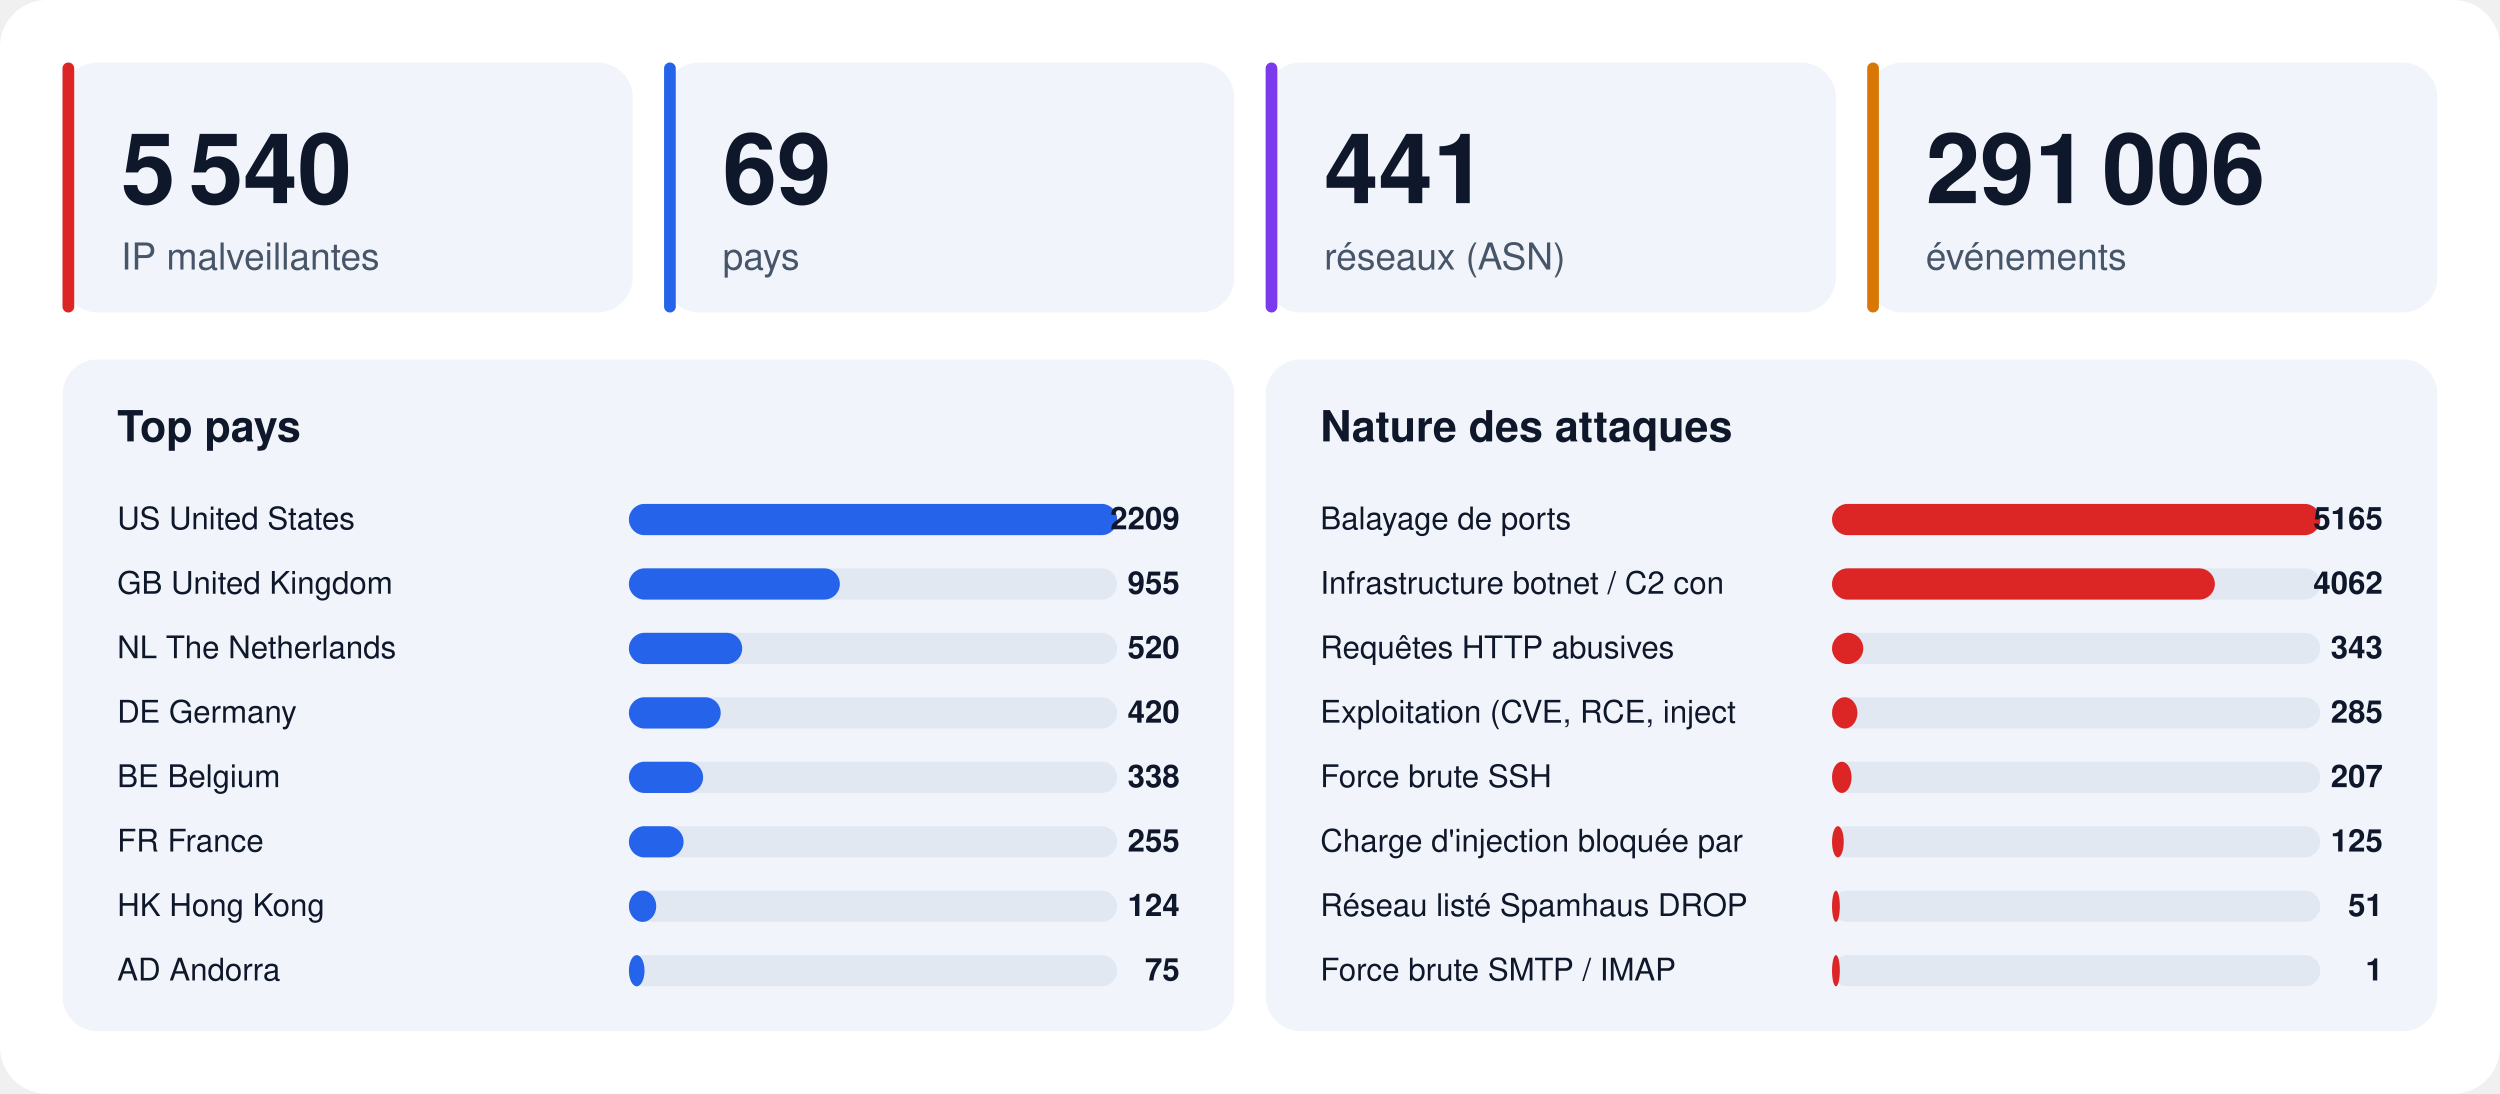
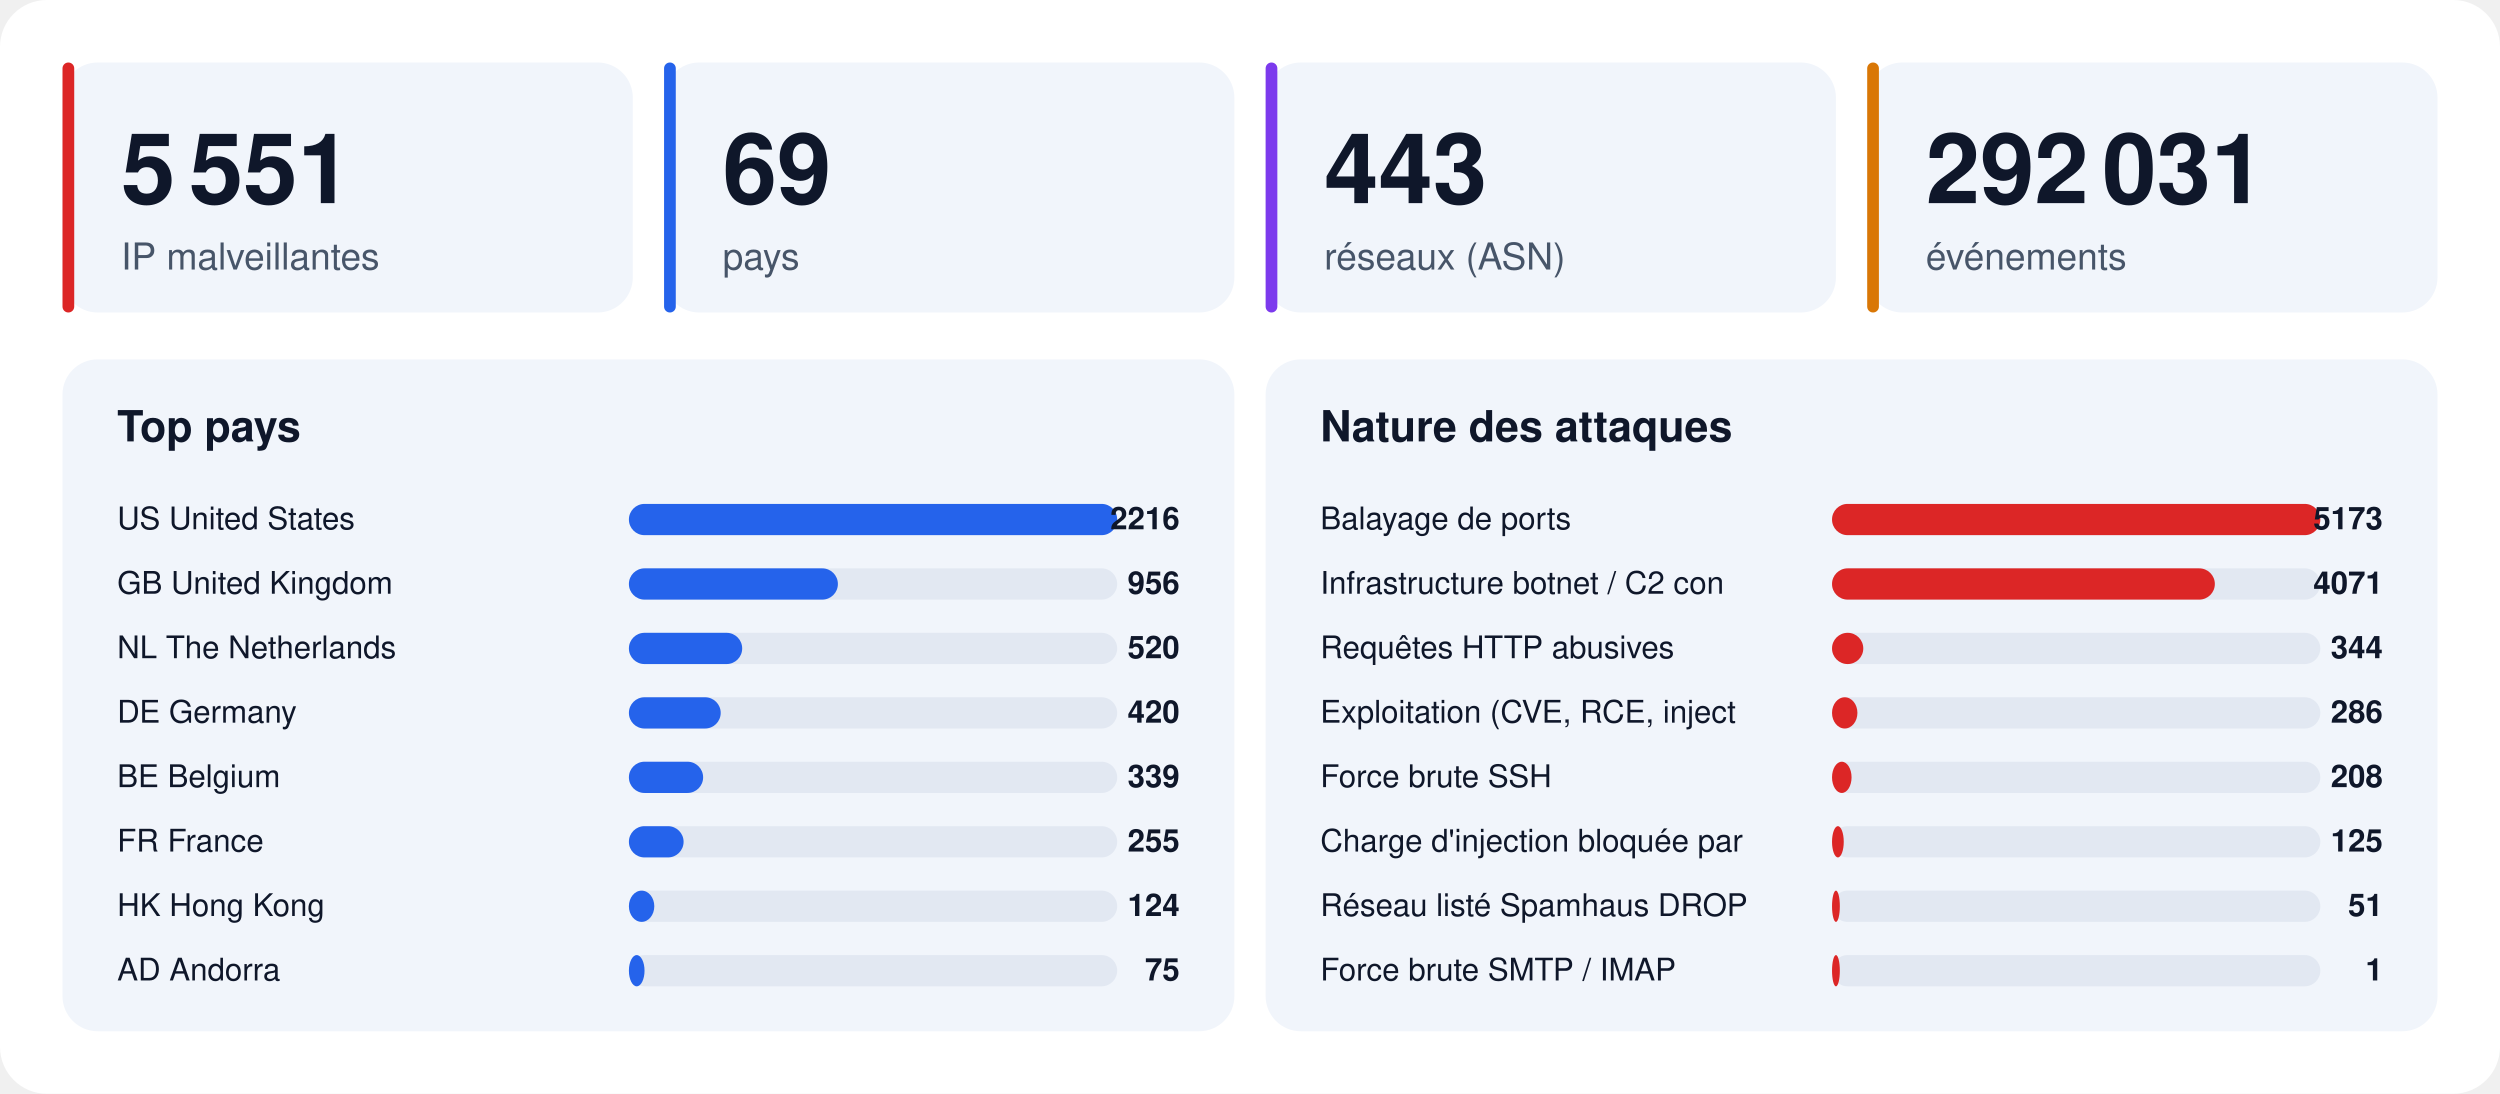
<svg xmlns="http://www.w3.org/2000/svg" width="1280" height="560" viewBox="0 0 1280 560" font-family="-apple-system,BlinkMacSystemFont,'Segoe UI',Helvetica,Arial,sans-serif">
  <rect width="1280" height="560" rx="24" fill="#ffffff" />
  <rect x="32" y="32" width="292" height="128" rx="18" fill="#f1f5fb" />
  <rect x="32" y="32" width="6" height="128" rx="3" fill="#dc2626" />
-   <text x="62" y="104" font-size="50" font-weight="800" fill="#0f172a">5 540</text>
+   <text x="62" y="104" font-size="50" font-weight="800" fill="#0f172a">5 551</text>
  <text x="62" y="138" font-size="19" fill="#475569">IP malveillantes</text>
  <rect x="340" y="32" width="292" height="128" rx="18" fill="#f1f5fb" />
  <rect x="340" y="32" width="6" height="128" rx="3" fill="#2563eb" />
  <text x="370" y="104" font-size="50" font-weight="800" fill="#0f172a">69</text>
  <text x="370" y="138" font-size="19" fill="#475569">pays</text>
  <rect x="648" y="32" width="292" height="128" rx="18" fill="#f1f5fb" />
  <rect x="648" y="32" width="6" height="128" rx="3" fill="#7c3aed" />
-   <text x="678" y="104" font-size="50" font-weight="800" fill="#0f172a">441</text>
+   <text x="678" y="104" font-size="50" font-weight="800" fill="#0f172a">443</text>
  <text x="678" y="138" font-size="19" fill="#475569">réseaux (ASN)</text>
  <rect x="956" y="32" width="292" height="128" rx="18" fill="#f1f5fb" />
  <rect x="956" y="32" width="6" height="128" rx="3" fill="#d97706" />
-   <text x="986" y="104" font-size="50" font-weight="800" fill="#0f172a">291 006</text>
+   <text x="986" y="104" font-size="50" font-weight="800" fill="#0f172a">292 031</text>
  <text x="986" y="138" font-size="19" fill="#475569">événements</text>
  <rect x="32" y="184" width="600" height="344" rx="18" fill="#f1f5fb" />
  <text x="60" y="226" font-size="22" font-weight="700" fill="#0f172a">Top pays</text>
  <text x="60" y="271" font-size="16" fill="#0f172a">US  United States</text>
  <rect x="322" y="258" width="250" height="16" rx="8" fill="#e2e8f2" />
  <rect x="322" y="258" width="250" height="16" rx="8" fill="#2563eb" />
-   <text x="604" y="271" font-size="16" font-weight="700" text-anchor="end" fill="#0f172a">2209</text>
+   <text x="604" y="271" font-size="16" font-weight="700" text-anchor="end" fill="#0f172a">2216</text>
  <text x="60" y="304" font-size="16" fill="#0f172a">GB  United Kingdom</text>
  <rect x="322" y="291" width="250" height="16" rx="8" fill="#e2e8f2" />
-   <rect x="322" y="291" width="108" height="16" rx="8" fill="#2563eb" />
-   <text x="604" y="304" font-size="16" font-weight="700" text-anchor="end" fill="#0f172a">955</text>
+   <rect x="322" y="291" width="107" height="16" rx="8" fill="#2563eb" />
+   <text x="604" y="304" font-size="16" font-weight="700" text-anchor="end" fill="#0f172a">956</text>
  <text x="60" y="337" font-size="16" fill="#0f172a">NL  The Netherlands</text>
  <rect x="322" y="324" width="250" height="16" rx="8" fill="#e2e8f2" />
  <rect x="322" y="324" width="58" height="16" rx="8" fill="#2563eb" />
  <text x="604" y="337" font-size="16" font-weight="700" text-anchor="end" fill="#0f172a">520</text>
  <text x="60" y="370" font-size="16" fill="#0f172a">DE  Germany</text>
  <rect x="322" y="357" width="250" height="16" rx="8" fill="#e2e8f2" />
  <rect x="322" y="357" width="47" height="16" rx="8" fill="#2563eb" />
  <text x="604" y="370" font-size="16" font-weight="700" text-anchor="end" fill="#0f172a">420</text>
  <text x="60" y="403" font-size="16" fill="#0f172a">BE  Belgium</text>
  <rect x="322" y="390" width="250" height="16" rx="8" fill="#e2e8f2" />
  <rect x="322" y="390" width="38" height="16" rx="8" fill="#2563eb" />
-   <text x="604" y="403" font-size="16" font-weight="700" text-anchor="end" fill="#0f172a">338</text>
+   <text x="604" y="403" font-size="16" font-weight="700" text-anchor="end" fill="#0f172a">339</text>
  <text x="60" y="436" font-size="16" fill="#0f172a">FR  France</text>
  <rect x="322" y="423" width="250" height="16" rx="8" fill="#e2e8f2" />
  <rect x="322" y="423" width="28" height="16" rx="8" fill="#2563eb" />
  <text x="604" y="436" font-size="16" font-weight="700" text-anchor="end" fill="#0f172a">255</text>
  <text x="60" y="469" font-size="16" fill="#0f172a">HK  Hong Kong</text>
  <rect x="322" y="456" width="250" height="16" rx="8" fill="#e2e8f2" />
-   <rect x="322" y="456" width="14" height="16" rx="8" fill="#2563eb" />
+   <rect x="322" y="456" width="13" height="16" rx="8" fill="#2563eb" />
  <text x="604" y="469" font-size="16" font-weight="700" text-anchor="end" fill="#0f172a">124</text>
  <text x="60" y="502" font-size="16" fill="#0f172a">AD  Andorra</text>
  <rect x="322" y="489" width="250" height="16" rx="8" fill="#e2e8f2" />
  <rect x="322" y="489" width="8" height="16" rx="8" fill="#2563eb" />
  <text x="604" y="502" font-size="16" font-weight="700" text-anchor="end" fill="#0f172a">75</text>
  <rect x="648" y="184" width="600" height="344" rx="18" fill="#f1f5fb" />
  <text x="676" y="226" font-size="22" font-weight="700" fill="#0f172a">Nature des attaques</text>
  <text x="676" y="271" font-size="16" fill="#0f172a">Balayage de ports</text>
  <rect x="938" y="258" width="250" height="16" rx="8" fill="#e2e8f2" />
  <rect x="938" y="258" width="250" height="16" rx="8" fill="#dc2626" />
-   <text x="1220" y="271" font-size="16" font-weight="700" text-anchor="end" fill="#0f172a">5165</text>
+   <text x="1220" y="271" font-size="16" font-weight="700" text-anchor="end" fill="#0f172a">5173</text>
  <text x="676" y="304" font-size="16" fill="#0f172a">Infrastructure botnet / C2 con</text>
  <rect x="938" y="291" width="250" height="16" rx="8" fill="#e2e8f2" />
  <rect x="938" y="291" width="196" height="16" rx="8" fill="#dc2626" />
-   <text x="1220" y="304" font-size="16" font-weight="700" text-anchor="end" fill="#0f172a">4062</text>
+   <text x="1220" y="304" font-size="16" font-weight="700" text-anchor="end" fill="#0f172a">4071</text>
  <text x="676" y="337" font-size="16" fill="#0f172a">Requêtes HTTP abusives</text>
  <rect x="938" y="324" width="250" height="16" rx="8" fill="#e2e8f2" />
  <rect x="938" y="324" width="16" height="16" rx="8" fill="#dc2626" />
-   <text x="1220" y="337" font-size="16" font-weight="700" text-anchor="end" fill="#0f172a">343</text>
+   <text x="1220" y="337" font-size="16" font-weight="700" text-anchor="end" fill="#0f172a">344</text>
  <text x="676" y="370" font-size="16" fill="#0f172a">Exploitation (CVE, RCE, inject</text>
  <rect x="938" y="357" width="250" height="16" rx="8" fill="#e2e8f2" />
  <rect x="938" y="357" width="13" height="16" rx="8" fill="#dc2626" />
-   <text x="1220" y="370" font-size="16" font-weight="700" text-anchor="end" fill="#0f172a">285</text>
+   <text x="1220" y="370" font-size="16" font-weight="700" text-anchor="end" fill="#0f172a">286</text>
  <text x="676" y="403" font-size="16" fill="#0f172a">Force brute SSH</text>
  <rect x="938" y="390" width="250" height="16" rx="8" fill="#e2e8f2" />
  <rect x="938" y="390" width="10" height="16" rx="8" fill="#dc2626" />
-   <text x="1220" y="403" font-size="16" font-weight="700" text-anchor="end" fill="#0f172a">207</text>
+   <text x="1220" y="403" font-size="16" font-weight="700" text-anchor="end" fill="#0f172a">208</text>
  <text x="676" y="436" font-size="16" fill="#0f172a">Charge d'injection bloquée par</text>
  <rect x="938" y="423" width="250" height="16" rx="8" fill="#e2e8f2" />
  <rect x="938" y="423" width="6" height="16" rx="8" fill="#dc2626" />
  <text x="1220" y="436" font-size="16" font-weight="700" text-anchor="end" fill="#0f172a">125</text>
  <text x="676" y="469" font-size="16" fill="#0f172a">Réseau listé Spamhaus DROP</text>
  <rect x="938" y="456" width="250" height="16" rx="8" fill="#e2e8f2" />
  <rect x="938" y="456" width="4" height="16" rx="8" fill="#dc2626" />
  <text x="1220" y="469" font-size="16" font-weight="700" text-anchor="end" fill="#0f172a">51</text>
  <text x="676" y="502" font-size="16" fill="#0f172a">Force brute SMTP / IMAP</text>
  <rect x="938" y="489" width="250" height="16" rx="8" fill="#e2e8f2" />
  <rect x="938" y="489" width="4" height="16" rx="8" fill="#dc2626" />
  <text x="1220" y="502" font-size="16" font-weight="700" text-anchor="end" fill="#0f172a">1</text>
</svg>
